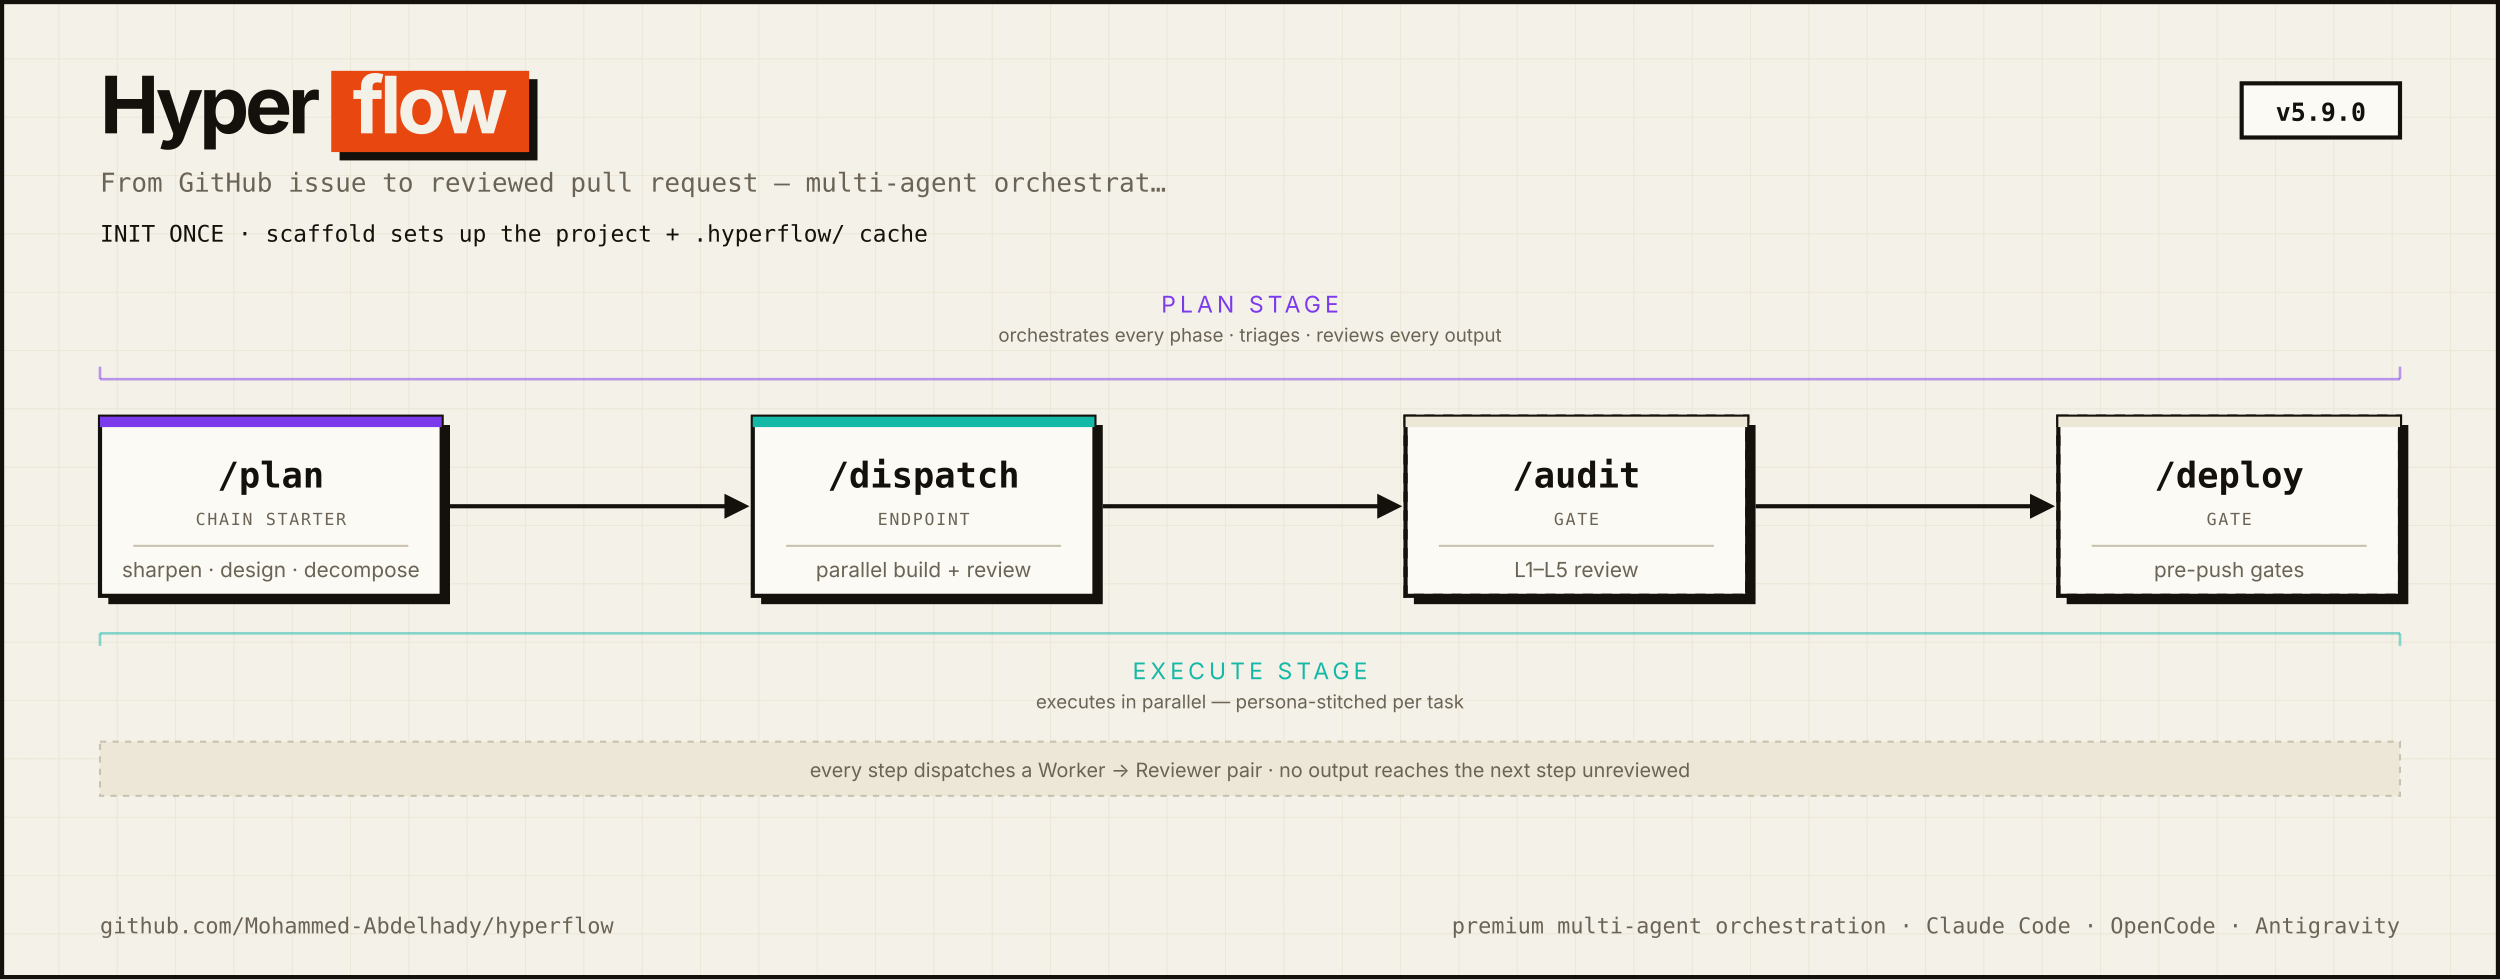
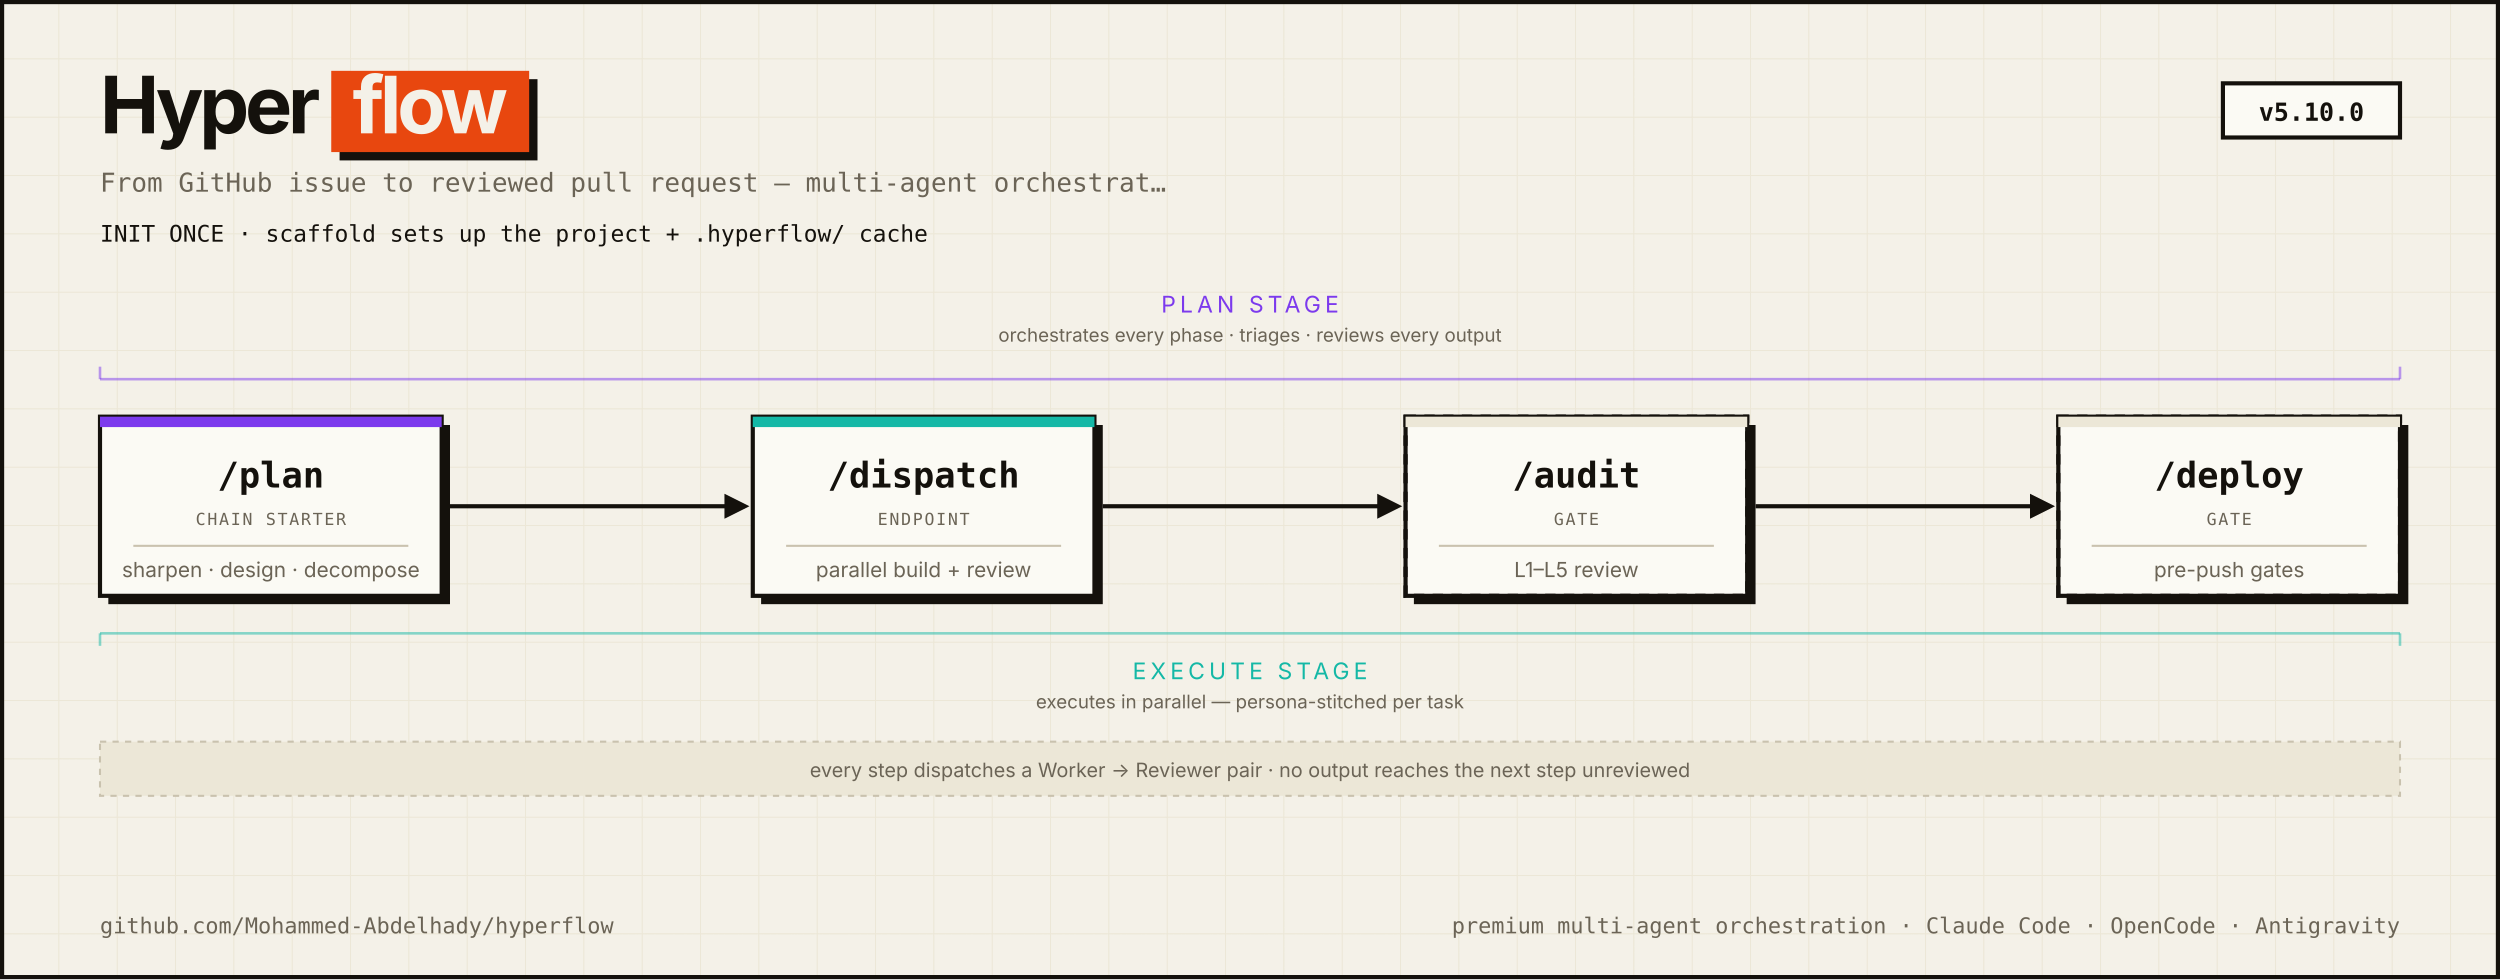
<svg xmlns="http://www.w3.org/2000/svg" viewBox="0 0 1200 470" width="1200" height="470" role="img" aria-labelledby="t d" font-family="'Space Grotesk', ui-sans-serif, -apple-system, BlinkMacSystemFont, system-ui, sans-serif">
  <defs>
    <pattern id="grid" width="28" height="28" patternUnits="userSpaceOnUse">
      <path d="M28 0 L0 0 0 28" fill="none" stroke="#ECE7D7" stroke-width="1" />
    </pattern>
    <marker id="arr" viewBox="0 0 10 10" refX="8" refY="5" markerWidth="6" markerHeight="6" orient="auto">
      <path d="M0,0 L10,5 L0,10 Z" fill="#14110C" />
    </marker>
  </defs>
  <rect x="0" y="0" width="1200" height="470" fill="#F4F1E8" />
  <rect x="0" y="0" width="1200" height="470" fill="url(#grid)" />
  <rect x="1" y="1" width="1198" height="468" fill="none" stroke="#14110C" stroke-width="2" />
  <text x="48" y="64" fill="#14110C" font-size="38" font-weight="700" text-anchor="start" letter-spacing="-2">Hyper</text>
  <rect x="163" y="38" width="95" height="39" fill="#14110C" />
  <rect x="159" y="34" width="95" height="39" fill="#E8470F" />
  <text x="206.5" y="64" fill="#F4F1E8" font-size="38" font-weight="700" text-anchor="middle" letter-spacing="-2">flow</text>
-   <rect x="1076" y="40" width="76" height="26" fill="#FBFAF4" stroke="#14110C" stroke-width="2" />
-   <text x="1114.0" y="58" fill="#14110C" font-size="12" font-weight="700" text-anchor="middle" font-family="'JetBrains Mono', ui-monospace, SFMono-Regular, Menlo, monospace">v5.9.0</text>
+   <rect x="1067" y="40" width="85" height="26" fill="#FBFAF4" stroke="#14110C" stroke-width="2" />
+   <text x="1109.5" y="58" fill="#14110C" font-size="12" font-weight="700" text-anchor="middle" font-family="'JetBrains Mono', ui-monospace, SFMono-Regular, Menlo, monospace">v5.10.0</text>
  <text x="48" y="92" fill="#6B6456" font-size="12.5" font-weight="400" text-anchor="start" font-family="'JetBrains Mono', ui-monospace, SFMono-Regular, Menlo, monospace">From GitHub issue to reviewed pull request — multi-agent orchestrat…</text>
  <text x="48" y="116" fill="#14110C" font-size="11" font-weight="400" text-anchor="start" font-family="'JetBrains Mono', ui-monospace, SFMono-Regular, Menlo, monospace">INIT ONCE  ·  scaffold sets up the project + .hyperflow/ cache</text>
  <text x="600.0" y="150" fill="#7C3AED" font-size="11" font-weight="400" text-anchor="middle" letter-spacing="0.18em">PLAN STAGE</text>
  <text x="600.0" y="164" fill="#6B6456" font-size="9" font-weight="400" text-anchor="middle">orchestrates every phase · triages · reviews every output</text>
  <line x1="48" y1="182" x2="1152" y2="182" stroke="#7C3AED" stroke-width="1.25" stroke-opacity="0.5" />
  <line x1="48" y1="182" x2="48" y2="176" stroke="#7C3AED" stroke-width="1.25" stroke-opacity="0.5" />
  <line x1="1152" y1="182" x2="1152" y2="176" stroke="#7C3AED" stroke-width="1.25" stroke-opacity="0.5" />
  <rect x="52.0" y="204" width="164" height="86" fill="#14110C" />
  <rect x="48.0" y="200" width="164" height="86" fill="#FBFAF4" stroke="#14110C" stroke-width="2" />
  <rect x="48.0" y="200" width="164" height="5" fill="#7C3AED" />
  <text x="130.0" y="234" fill="#14110C" font-size="17" font-weight="700" text-anchor="middle" font-family="'JetBrains Mono', ui-monospace, SFMono-Regular, Menlo, monospace">/plan</text>
  <text x="130.0" y="252" fill="#6B6456" font-size="8" font-weight="400" text-anchor="middle" font-family="'JetBrains Mono', ui-monospace, SFMono-Regular, Menlo, monospace" letter-spacing="0.8">CHAIN STARTER</text>
  <line x1="64.0" y1="262" x2="196.0" y2="262" stroke="#C9C2AE" stroke-width="1" />
  <text x="130.0" y="277" fill="#6B6456" font-size="10" font-weight="400" text-anchor="middle">sharpen · design · decompose</text>
  <line x1="216.0" y1="243.0" x2="357.333" y2="243.0" stroke="#14110C" stroke-width="2" marker-end="url(#arr)" />
  <rect x="365.333" y="204" width="164" height="86" fill="#14110C" />
  <rect x="361.333" y="200" width="164" height="86" fill="#FBFAF4" stroke="#14110C" stroke-width="2" />
  <rect x="361.333" y="200" width="164" height="5" fill="#14B8A6" />
  <text x="443.333" y="234" fill="#14110C" font-size="17" font-weight="700" text-anchor="middle" font-family="'JetBrains Mono', ui-monospace, SFMono-Regular, Menlo, monospace">/dispatch</text>
  <text x="443.333" y="252" fill="#6B6456" font-size="8" font-weight="400" text-anchor="middle" font-family="'JetBrains Mono', ui-monospace, SFMono-Regular, Menlo, monospace" letter-spacing="0.8">ENDPOINT</text>
  <line x1="377.333" y1="262" x2="509.333" y2="262" stroke="#C9C2AE" stroke-width="1" />
  <text x="443.333" y="277" fill="#6B6456" font-size="10" font-weight="400" text-anchor="middle">parallel build + review</text>
  <line x1="529.333" y1="243.0" x2="670.667" y2="243.0" stroke="#14110C" stroke-width="2" marker-end="url(#arr)" />
  <rect x="678.667" y="204" width="164" height="86" fill="#14110C" />
  <rect x="674.667" y="200" width="164" height="86" fill="#FBFAF4" stroke="#14110C" stroke-width="2" />
  <rect x="674.667" y="200" width="164" height="86" fill="none" stroke="#14110C" stroke-width="2" stroke-dasharray="5 4" />
  <rect x="674.667" y="200" width="164" height="5" fill="#ECE7D7" />
  <text x="756.667" y="234" fill="#14110C" font-size="17" font-weight="700" text-anchor="middle" font-family="'JetBrains Mono', ui-monospace, SFMono-Regular, Menlo, monospace">/audit</text>
  <text x="756.667" y="252" fill="#6B6456" font-size="8" font-weight="400" text-anchor="middle" font-family="'JetBrains Mono', ui-monospace, SFMono-Regular, Menlo, monospace" letter-spacing="0.8">GATE</text>
  <line x1="690.667" y1="262" x2="822.667" y2="262" stroke="#C9C2AE" stroke-width="1" />
  <text x="756.667" y="277" fill="#6B6456" font-size="10" font-weight="400" text-anchor="middle">L1–L5 review</text>
  <line x1="842.667" y1="243.0" x2="984" y2="243.0" stroke="#14110C" stroke-width="2" marker-end="url(#arr)" />
  <rect x="992" y="204" width="164" height="86" fill="#14110C" />
  <rect x="988" y="200" width="164" height="86" fill="#FBFAF4" stroke="#14110C" stroke-width="2" />
  <rect x="988" y="200" width="164" height="86" fill="none" stroke="#14110C" stroke-width="2" stroke-dasharray="5 4" />
  <rect x="988" y="200" width="164" height="5" fill="#ECE7D7" />
  <text x="1070.0" y="234" fill="#14110C" font-size="17" font-weight="700" text-anchor="middle" font-family="'JetBrains Mono', ui-monospace, SFMono-Regular, Menlo, monospace">/deploy</text>
  <text x="1070.0" y="252" fill="#6B6456" font-size="8" font-weight="400" text-anchor="middle" font-family="'JetBrains Mono', ui-monospace, SFMono-Regular, Menlo, monospace" letter-spacing="0.8">GATE</text>
  <line x1="1004" y1="262" x2="1136.0" y2="262" stroke="#C9C2AE" stroke-width="1" />
  <text x="1070.0" y="277" fill="#6B6456" font-size="10" font-weight="400" text-anchor="middle">pre-push gates</text>
  <line x1="48" y1="304" x2="1152" y2="304" stroke="#14B8A6" stroke-width="1.25" stroke-opacity="0.5" />
  <line x1="48" y1="304" x2="48" y2="310" stroke="#14B8A6" stroke-width="1.25" stroke-opacity="0.5" />
  <line x1="1152" y1="304" x2="1152" y2="310" stroke="#14B8A6" stroke-width="1.25" stroke-opacity="0.5" />
  <text x="600.0" y="326" fill="#14B8A6" font-size="11" font-weight="400" text-anchor="middle" letter-spacing="0.18em">EXECUTE STAGE</text>
  <text x="600.0" y="340" fill="#6B6456" font-size="9" font-weight="400" text-anchor="middle">executes in parallel — persona-stitched per task</text>
  <rect x="48" y="356" width="1104" height="26" fill="#ECE7D7" stroke="#C9C2AE" stroke-width="1" stroke-dasharray="3 3" />
  <text x="600.0" y="373" fill="#6B6456" font-size="9.5" font-weight="400" text-anchor="middle">every step dispatches a Worker → Reviewer pair · no output reaches the next step unreviewed</text>
  <text x="48" y="448" fill="#6B6456" font-size="10.5" font-weight="400" text-anchor="start" font-family="'JetBrains Mono', ui-monospace, SFMono-Regular, Menlo, monospace">github.com/Mohammed-Abdelhady/hyperflow</text>
  <text x="1152" y="448" fill="#6B6456" font-size="10.5" font-weight="400" text-anchor="end" font-family="'JetBrains Mono', ui-monospace, SFMono-Regular, Menlo, monospace">premium multi-agent orchestration · Claude Code · OpenCode · Antigravity</text>
</svg>
